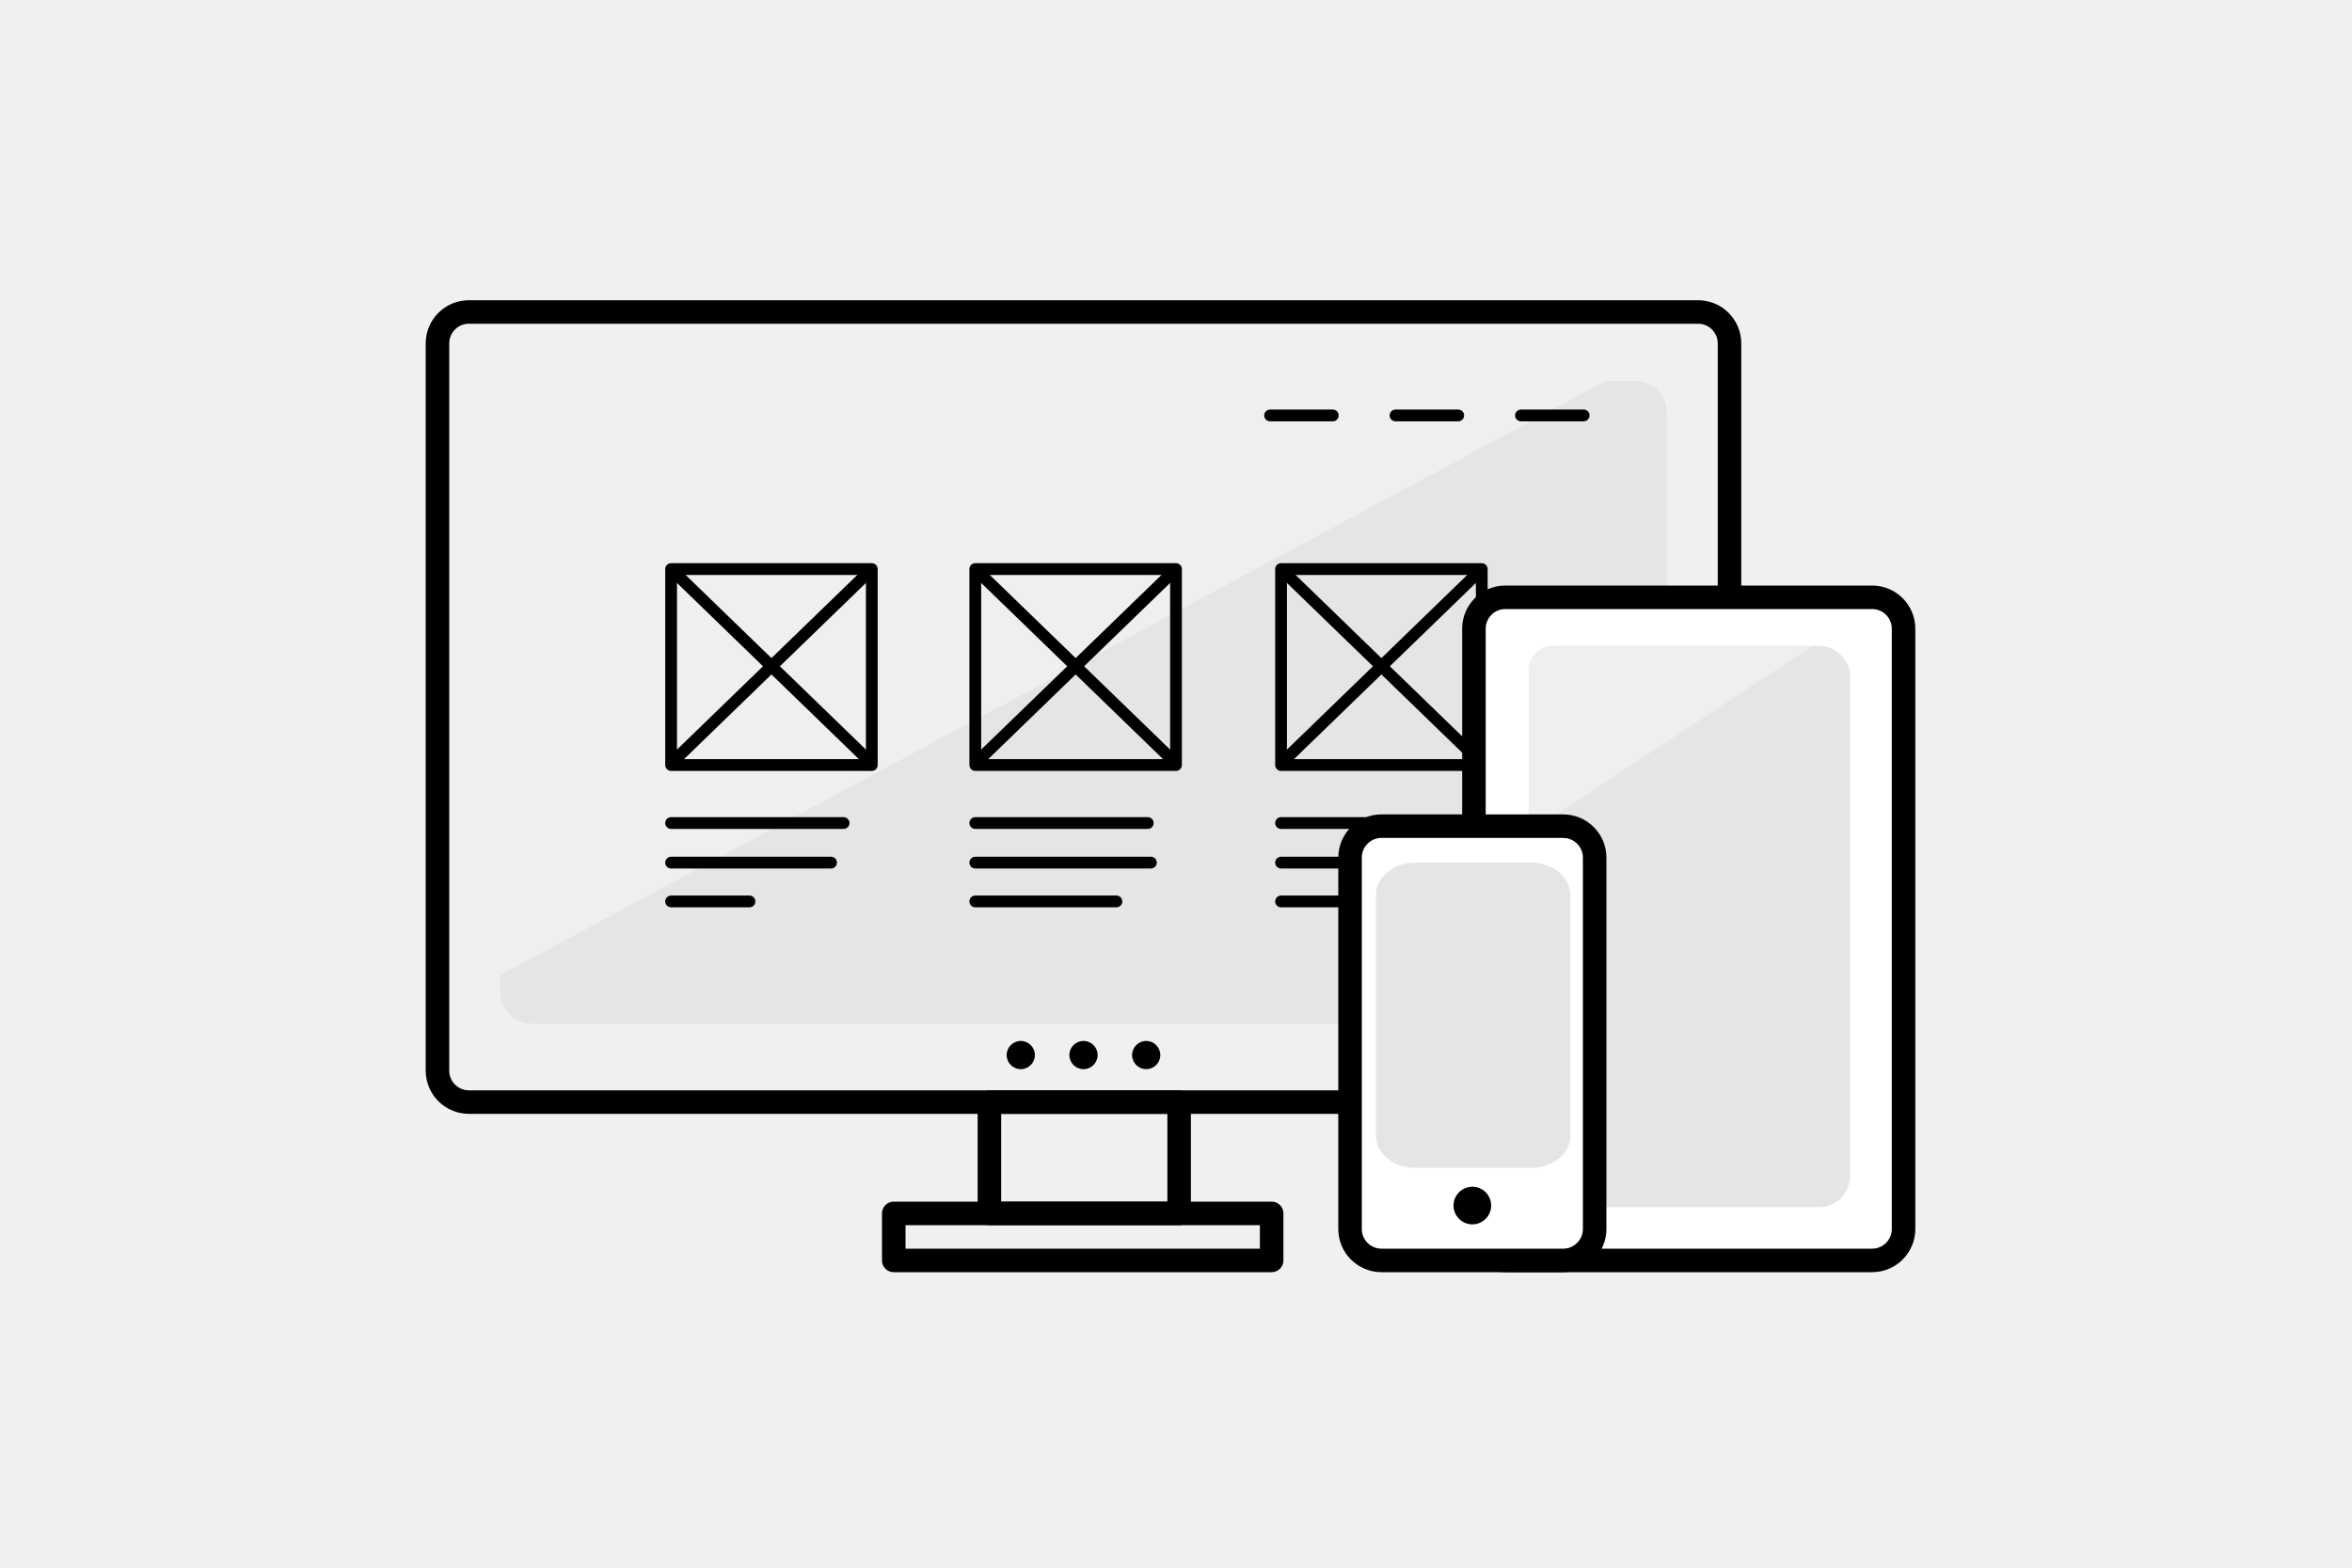
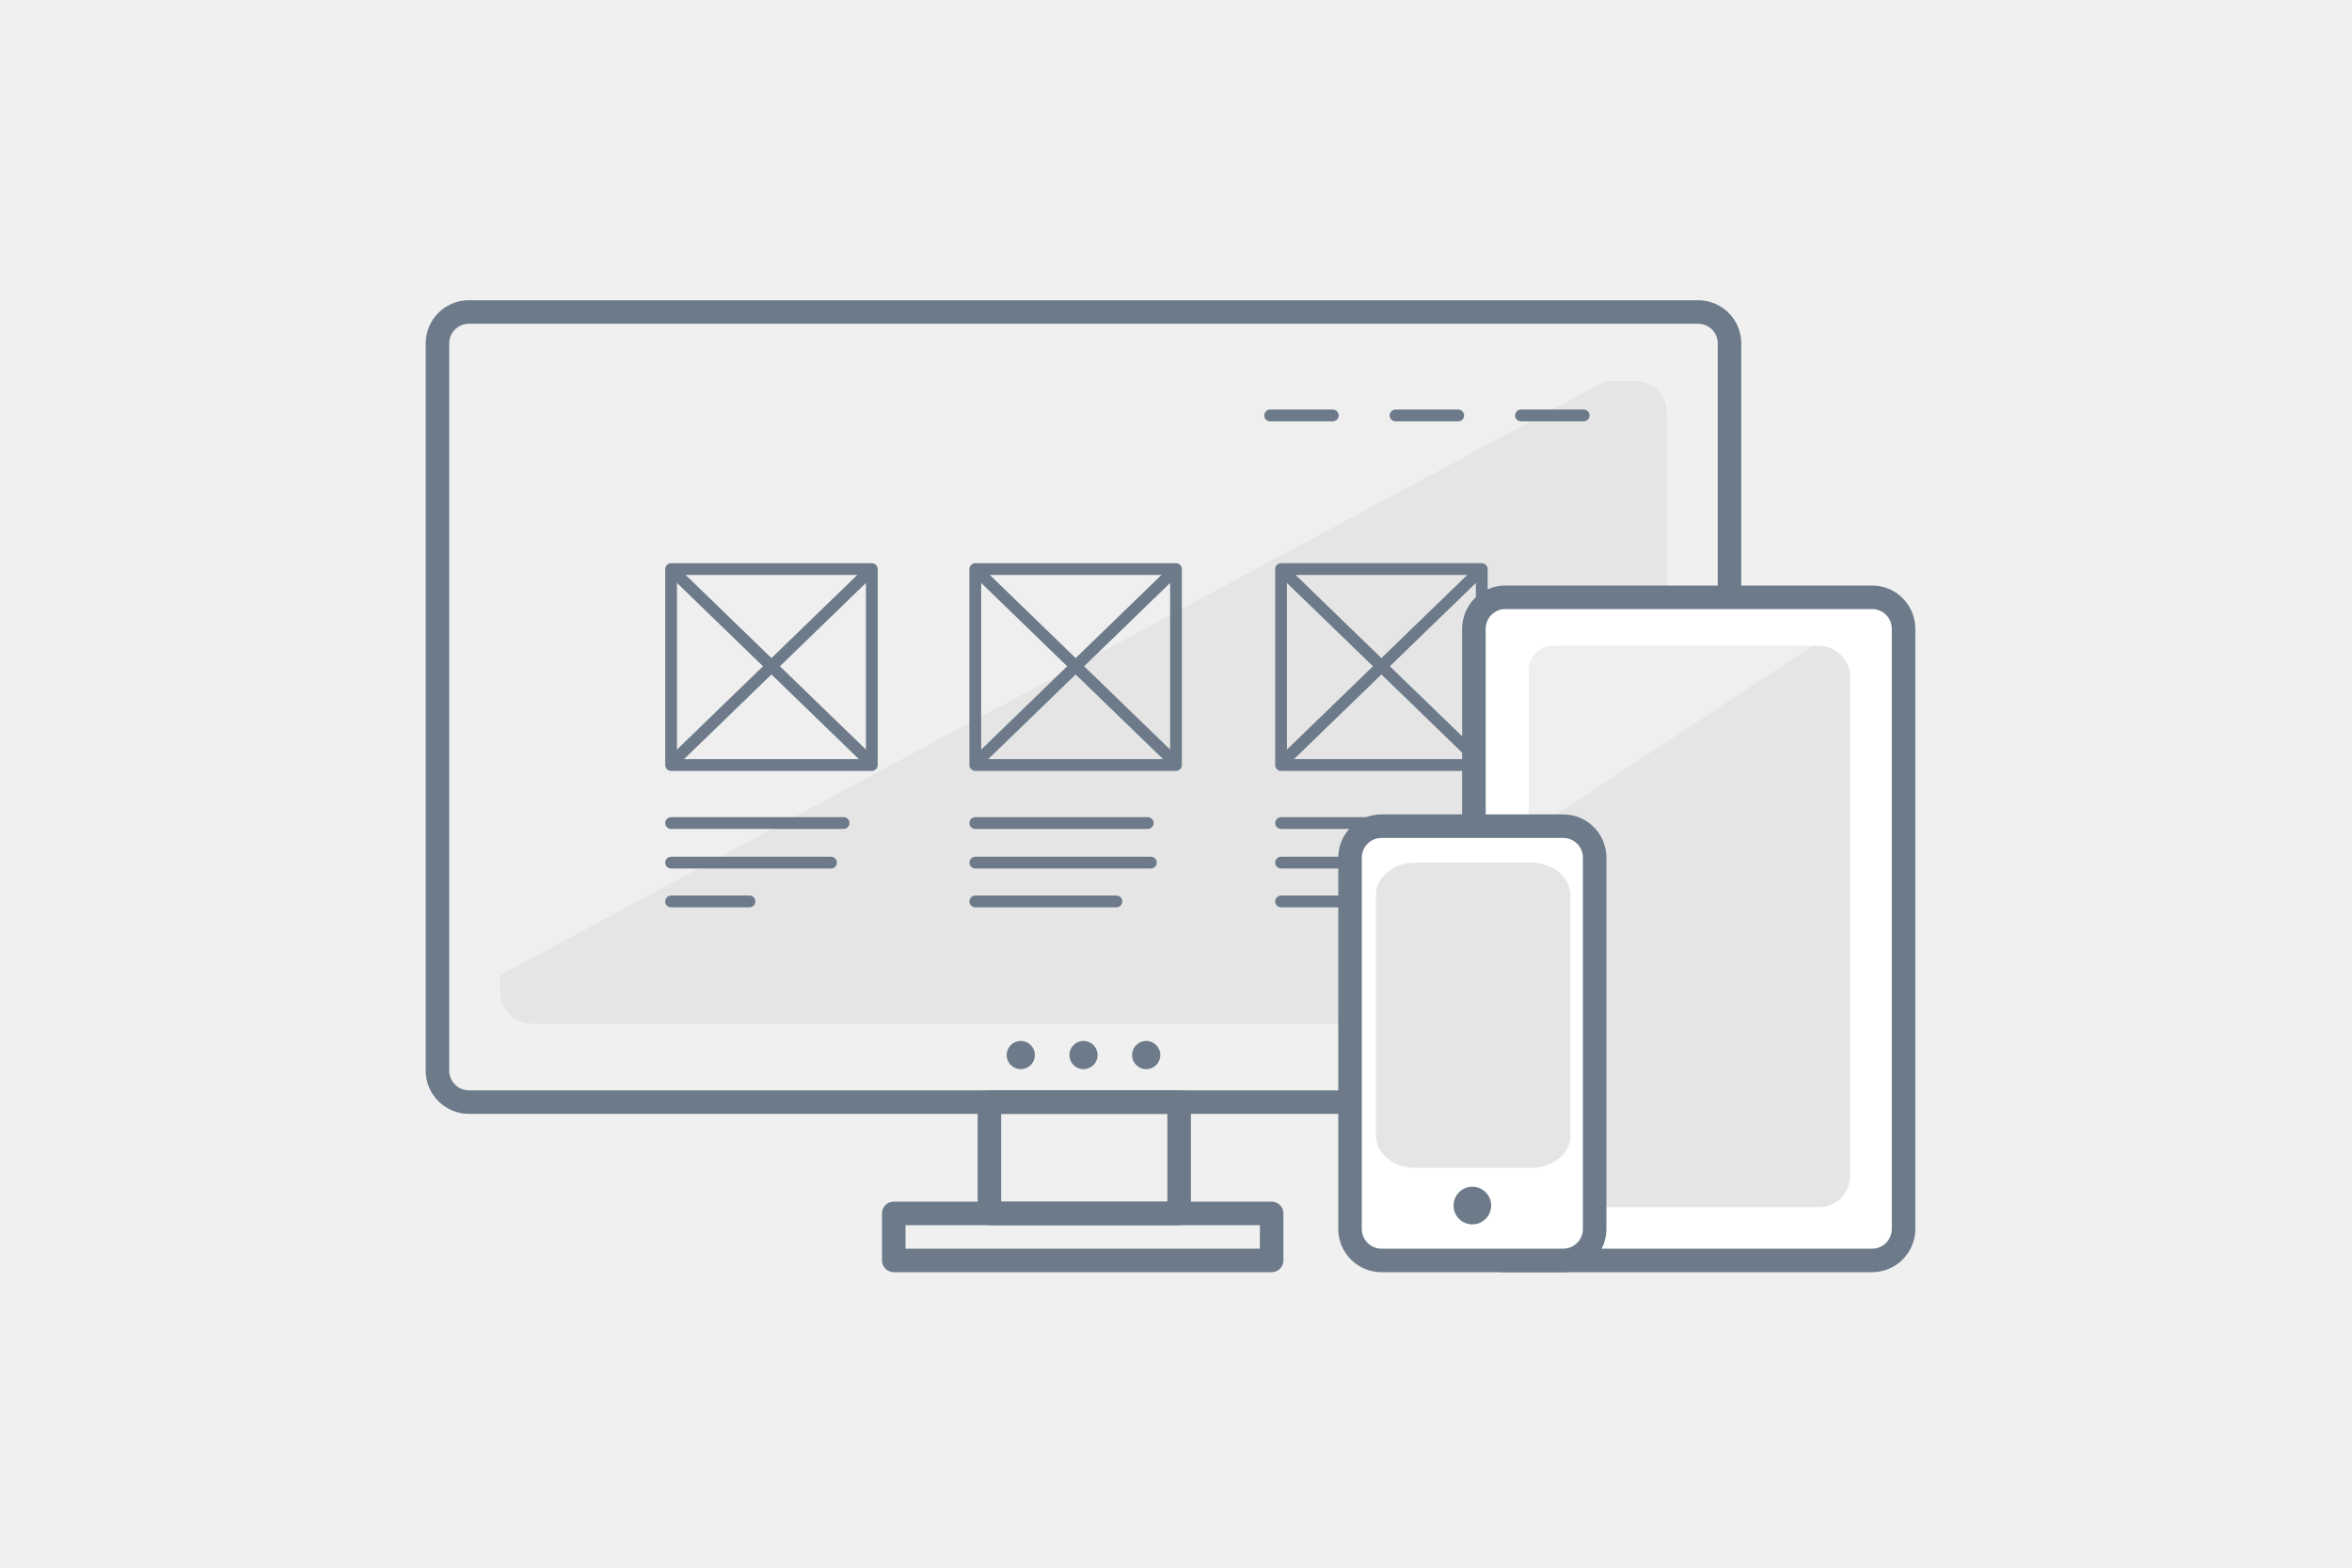
- <svg xmlns="http://www.w3.org/2000/svg" version="1.1" id="Layer_1" x="0px" y="0px" viewBox="0 0 600 400" enable-background="new 0 0 600 400" xml:space="preserve">
-   <path fill="none" stroke="#000000" stroke-width="6" stroke-linejoin="round" stroke-miterlimit="10" d="M433.2,281.2H119.6  c-4.4,0-8-3.6-8-8V87.6c0-4.4,3.6-8,8-8h313.6c4.4,0,8,3.6,8,8v185.6C441.2,277.6,437.6,281.2,433.2,281.2z" />
+ <svg xmlns="http://www.w3.org/2000/svg" version="1.1" id="Layer_1" x="0px" y="0px" width="600px" height="400px" viewBox="0 0 600 400" enable-background="new 0 0 600 400" xml:space="preserve">
+   <path fill="none" stroke="#6C7A89" stroke-width="6" stroke-linejoin="round" stroke-miterlimit="10" d="M433.2,281.2H119.6  c-4.4,0-8-3.6-8-8V87.6c0-4.4,3.6-8,8-8h313.6c4.4,0,8,3.6,8,8v185.6C441.2,277.6,437.6,281.2,433.2,281.2z" />
  <path fill="#E5E5E5" d="M417.2,261.2H135.6c-4.4,0-8-3.6-8-8v-148c0-4.4,3.6-8,8-8h281.6c4.4,0,8,3.6,8,8v148  C425.2,257.6,421.6,261.2,417.2,261.2z" />
-   <rect x="252.4" y="281.2" fill="none" stroke="#000000" stroke-width="6" stroke-linejoin="round" stroke-miterlimit="10" width="48.4" height="28.4" />
-   <rect x="228" y="309.6" fill="none" stroke="#000000" stroke-width="6" stroke-linejoin="round" stroke-miterlimit="10" width="96.4" height="12" />
-   <circle cx="292.4" cy="269.2" r="3.6" />
-   <circle cx="276.4" cy="269.2" r="3.6" />
-   <circle cx="260.4" cy="269.2" r="3.6" />
+   <rect x="252.4" y="281.2" fill="none" stroke="#6C7A89" stroke-width="6" stroke-linejoin="round" stroke-miterlimit="10" width="48.4" height="28.4" />
+   <rect x="228" y="309.6" fill="none" stroke="#6C7A89" stroke-width="6" stroke-linejoin="round" stroke-miterlimit="10" width="96.4" height="12" />
+   <circle fill="#6C7A89" cx="292.4" cy="269.2" r="3.6" />
+   <circle fill="#6C7A89" cx="276.4" cy="269.2" r="3.6" />
+   <circle fill="#6C7A89" cx="260.4" cy="269.2" r="3.6" />
  <path fill="#EFEFEF" d="M410.4,96.8H134.8c-4.4,0-7.2,3.6-7.2,8v144L410.4,96.8z" />
-   <line fill="none" stroke="#000000" stroke-width="3" stroke-linecap="round" stroke-miterlimit="10" x1="171.2" y1="230" x2="191.2" y2="230" />
-   <line fill="none" stroke="#000000" stroke-width="3" stroke-linecap="round" stroke-miterlimit="10" x1="248.8" y1="230" x2="284.8" y2="230" />
-   <line fill="none" stroke="#000000" stroke-width="3" stroke-linecap="round" stroke-miterlimit="10" x1="171.2" y1="210" x2="215.2" y2="210" />
-   <line fill="none" stroke="#000000" stroke-width="3" stroke-linecap="round" stroke-miterlimit="10" x1="171.2" y1="220.1" x2="212" y2="220.1" />
-   <line fill="none" stroke="#000000" stroke-width="3" stroke-linecap="round" stroke-miterlimit="10" x1="248.8" y1="210" x2="292.8" y2="210" />
-   <line fill="none" stroke="#000000" stroke-width="3" stroke-linecap="round" stroke-miterlimit="10" x1="248.8" y1="220.1" x2="293.6" y2="220.1" />
-   <rect x="171.2" y="145.2" fill="none" stroke="#000000" stroke-width="3" stroke-linejoin="round" stroke-miterlimit="10" width="51.2" height="50" />
-   <line fill="none" stroke="#000000" stroke-width="3" stroke-linejoin="round" stroke-miterlimit="10" x1="171.2" y1="194.8" x2="222.4" y2="145.2" />
-   <line fill="none" stroke="#000000" stroke-width="3" stroke-linejoin="round" stroke-miterlimit="10" x1="171.2" y1="145.2" x2="222.4" y2="194.8" />
-   <rect x="248.8" y="145.2" fill="none" stroke="#000000" stroke-width="3" stroke-linejoin="round" stroke-miterlimit="10" width="51.2" height="50" />
-   <line fill="none" stroke="#000000" stroke-width="3" stroke-linejoin="round" stroke-miterlimit="10" x1="248.8" y1="194.8" x2="300" y2="145.2" />
-   <line fill="none" stroke="#000000" stroke-width="3" stroke-linejoin="round" stroke-miterlimit="10" x1="248.8" y1="145.2" x2="300" y2="194.8" />
-   <line fill="none" stroke="#000000" stroke-width="3" stroke-linecap="round" stroke-miterlimit="10" x1="326.8" y1="210" x2="366.8" y2="210" />
-   <line fill="none" stroke="#000000" stroke-width="3" stroke-linecap="round" stroke-miterlimit="10" x1="326.8" y1="220.1" x2="367.6" y2="220.1" />
-   <line fill="none" stroke="#000000" stroke-width="3" stroke-linecap="round" stroke-miterlimit="10" x1="326.8" y1="230" x2="350.8" y2="230" />
-   <rect x="326.8" y="145.2" fill="none" stroke="#000000" stroke-width="3" stroke-linejoin="round" stroke-miterlimit="10" width="51.2" height="50" />
-   <line fill="none" stroke="#000000" stroke-width="3" stroke-linejoin="round" stroke-miterlimit="10" x1="326.8" y1="194.8" x2="378" y2="145.2" />
-   <line fill="none" stroke="#000000" stroke-width="3" stroke-linejoin="round" stroke-miterlimit="10" x1="326.8" y1="145.2" x2="378" y2="194.8" />
-   <line fill="none" stroke="#000000" stroke-width="3" stroke-linecap="round" stroke-miterlimit="10" x1="404" y1="106" x2="388" y2="106" />
-   <line fill="none" stroke="#000000" stroke-width="3" stroke-linecap="round" stroke-miterlimit="10" x1="372" y1="106" x2="356" y2="106" />
-   <line fill="none" stroke="#000000" stroke-width="3" stroke-linecap="round" stroke-miterlimit="10" x1="340" y1="106" x2="324" y2="106" />
-   <path fill="#FFFFFF" stroke="#000000" stroke-width="6" stroke-linejoin="round" stroke-miterlimit="10" d="M384,152.4h93.6  c4.4,0,8,3.6,8,8v153.2c0,4.4-3.6,8-8,8H384c-4.4,0-8-3.6-8-8V160.4C376,156,379.6,152.4,384,152.4z" />
+   <line fill="none" stroke="#6C7A89" stroke-width="3" stroke-linecap="round" stroke-miterlimit="10" x1="171.2" y1="230" x2="191.2" y2="230" />
+   <line fill="none" stroke="#6C7A89" stroke-width="3" stroke-linecap="round" stroke-miterlimit="10" x1="248.8" y1="230" x2="284.8" y2="230" />
+   <line fill="none" stroke="#6C7A89" stroke-width="3" stroke-linecap="round" stroke-miterlimit="10" x1="171.2" y1="210" x2="215.2" y2="210" />
+   <line fill="none" stroke="#6C7A89" stroke-width="3" stroke-linecap="round" stroke-miterlimit="10" x1="171.2" y1="220.1" x2="212" y2="220.1" />
+   <line fill="none" stroke="#6C7A89" stroke-width="3" stroke-linecap="round" stroke-miterlimit="10" x1="248.8" y1="210" x2="292.8" y2="210" />
+   <line fill="none" stroke="#6C7A89" stroke-width="3" stroke-linecap="round" stroke-miterlimit="10" x1="248.8" y1="220.1" x2="293.6" y2="220.1" />
+   <rect x="171.2" y="145.2" fill="none" stroke="#6C7A89" stroke-width="3" stroke-linejoin="round" stroke-miterlimit="10" width="51.2" height="50" />
+   <line fill="none" stroke="#6C7A89" stroke-width="3" stroke-linejoin="round" stroke-miterlimit="10" x1="171.2" y1="194.8" x2="222.4" y2="145.2" />
+   <line fill="none" stroke="#6C7A89" stroke-width="3" stroke-linejoin="round" stroke-miterlimit="10" x1="171.2" y1="145.2" x2="222.4" y2="194.8" />
+   <rect x="248.8" y="145.2" fill="none" stroke="#6C7A89" stroke-width="3" stroke-linejoin="round" stroke-miterlimit="10" width="51.2" height="50" />
+   <line fill="none" stroke="#6C7A89" stroke-width="3" stroke-linejoin="round" stroke-miterlimit="10" x1="248.8" y1="194.8" x2="300" y2="145.2" />
+   <line fill="none" stroke="#6C7A89" stroke-width="3" stroke-linejoin="round" stroke-miterlimit="10" x1="248.8" y1="145.2" x2="300" y2="194.8" />
+   <line fill="none" stroke="#6C7A89" stroke-width="3" stroke-linecap="round" stroke-miterlimit="10" x1="326.8" y1="210" x2="366.8" y2="210" />
+   <line fill="none" stroke="#6C7A89" stroke-width="3" stroke-linecap="round" stroke-miterlimit="10" x1="326.8" y1="220.1" x2="367.6" y2="220.1" />
+   <line fill="none" stroke="#6C7A89" stroke-width="3" stroke-linecap="round" stroke-miterlimit="10" x1="326.8" y1="230" x2="350.8" y2="230" />
+   <rect x="326.8" y="145.2" fill="none" stroke="#6C7A89" stroke-width="3" stroke-linejoin="round" stroke-miterlimit="10" width="51.2" height="50" />
+   <line fill="none" stroke="#6C7A89" stroke-width="3" stroke-linejoin="round" stroke-miterlimit="10" x1="326.8" y1="194.8" x2="378" y2="145.2" />
+   <line fill="none" stroke="#6C7A89" stroke-width="3" stroke-linejoin="round" stroke-miterlimit="10" x1="326.8" y1="145.2" x2="378" y2="194.8" />
+   <line fill="none" stroke="#6C7A89" stroke-width="3" stroke-linecap="round" stroke-miterlimit="10" x1="404" y1="106" x2="388" y2="106" />
+   <line fill="none" stroke="#6C7A89" stroke-width="3" stroke-linecap="round" stroke-miterlimit="10" x1="372" y1="106" x2="356" y2="106" />
+   <line fill="none" stroke="#6C7A89" stroke-width="3" stroke-linecap="round" stroke-miterlimit="10" x1="340" y1="106" x2="324" y2="106" />
+   <path fill="#FFFFFF" stroke="#6C7A89" stroke-width="6" stroke-linejoin="round" stroke-miterlimit="10" d="M384,152.4h93.6  c4.4,0,8,3.6,8,8v153.2c0,4.4-3.6,8-8,8H384c-4.4,0-8-3.6-8-8V160.4C376,156,379.6,152.4,384,152.4z" />
  <path fill="#E5E5E5" d="M398,164.8h66c4.4,0,8,3.6,8,8V300c0,4.4-3.6,8-8,8h-66c-4.4,0-8-3.6-8-8V172.8  C390,168.4,393.6,164.8,398,164.8z" />
  <path fill="#EFEFEF" d="M462.4,164.8H396c-3.2,0-6,2.8-6,6v41.6L462.4,164.8z" />
-   <path fill="#FFFFFF" stroke="#000000" stroke-width="6" stroke-linejoin="round" stroke-miterlimit="10" d="M398.8,321.6h-46.4  c-4.4,0-8-3.6-8-8v-94.8c0-4.4,3.6-8,8-8h46.4c4.4,0,8,3.6,8,8v94.8C406.8,318,403.2,321.6,398.8,321.6z" />
+   <path fill="#FFFFFF" stroke="#6C7A89" stroke-width="6" stroke-linejoin="round" stroke-miterlimit="10" d="M398.8,321.6h-46.4  c-4.4,0-8-3.6-8-8v-94.8c0-4.4,3.6-8,8-8h46.4c4.4,0,8,3.6,8,8v94.8C406.8,318,403.2,321.6,398.8,321.6z" />
  <path fill="#E5E5E5" d="M390.6,298H361c-5.5,0-10-3.7-10-8.2v-61.5c0-4.5,4.5-8.2,10-8.2h29.6c5.5,0,10,3.7,10,8.2v61.5  C400.7,294.3,396.1,298,390.6,298z" />
-   <circle cx="375.6" cy="307.6" r="4.8" />
+   <circle fill="#6C7A89" cx="375.6" cy="307.6" r="4.8" />
</svg>
